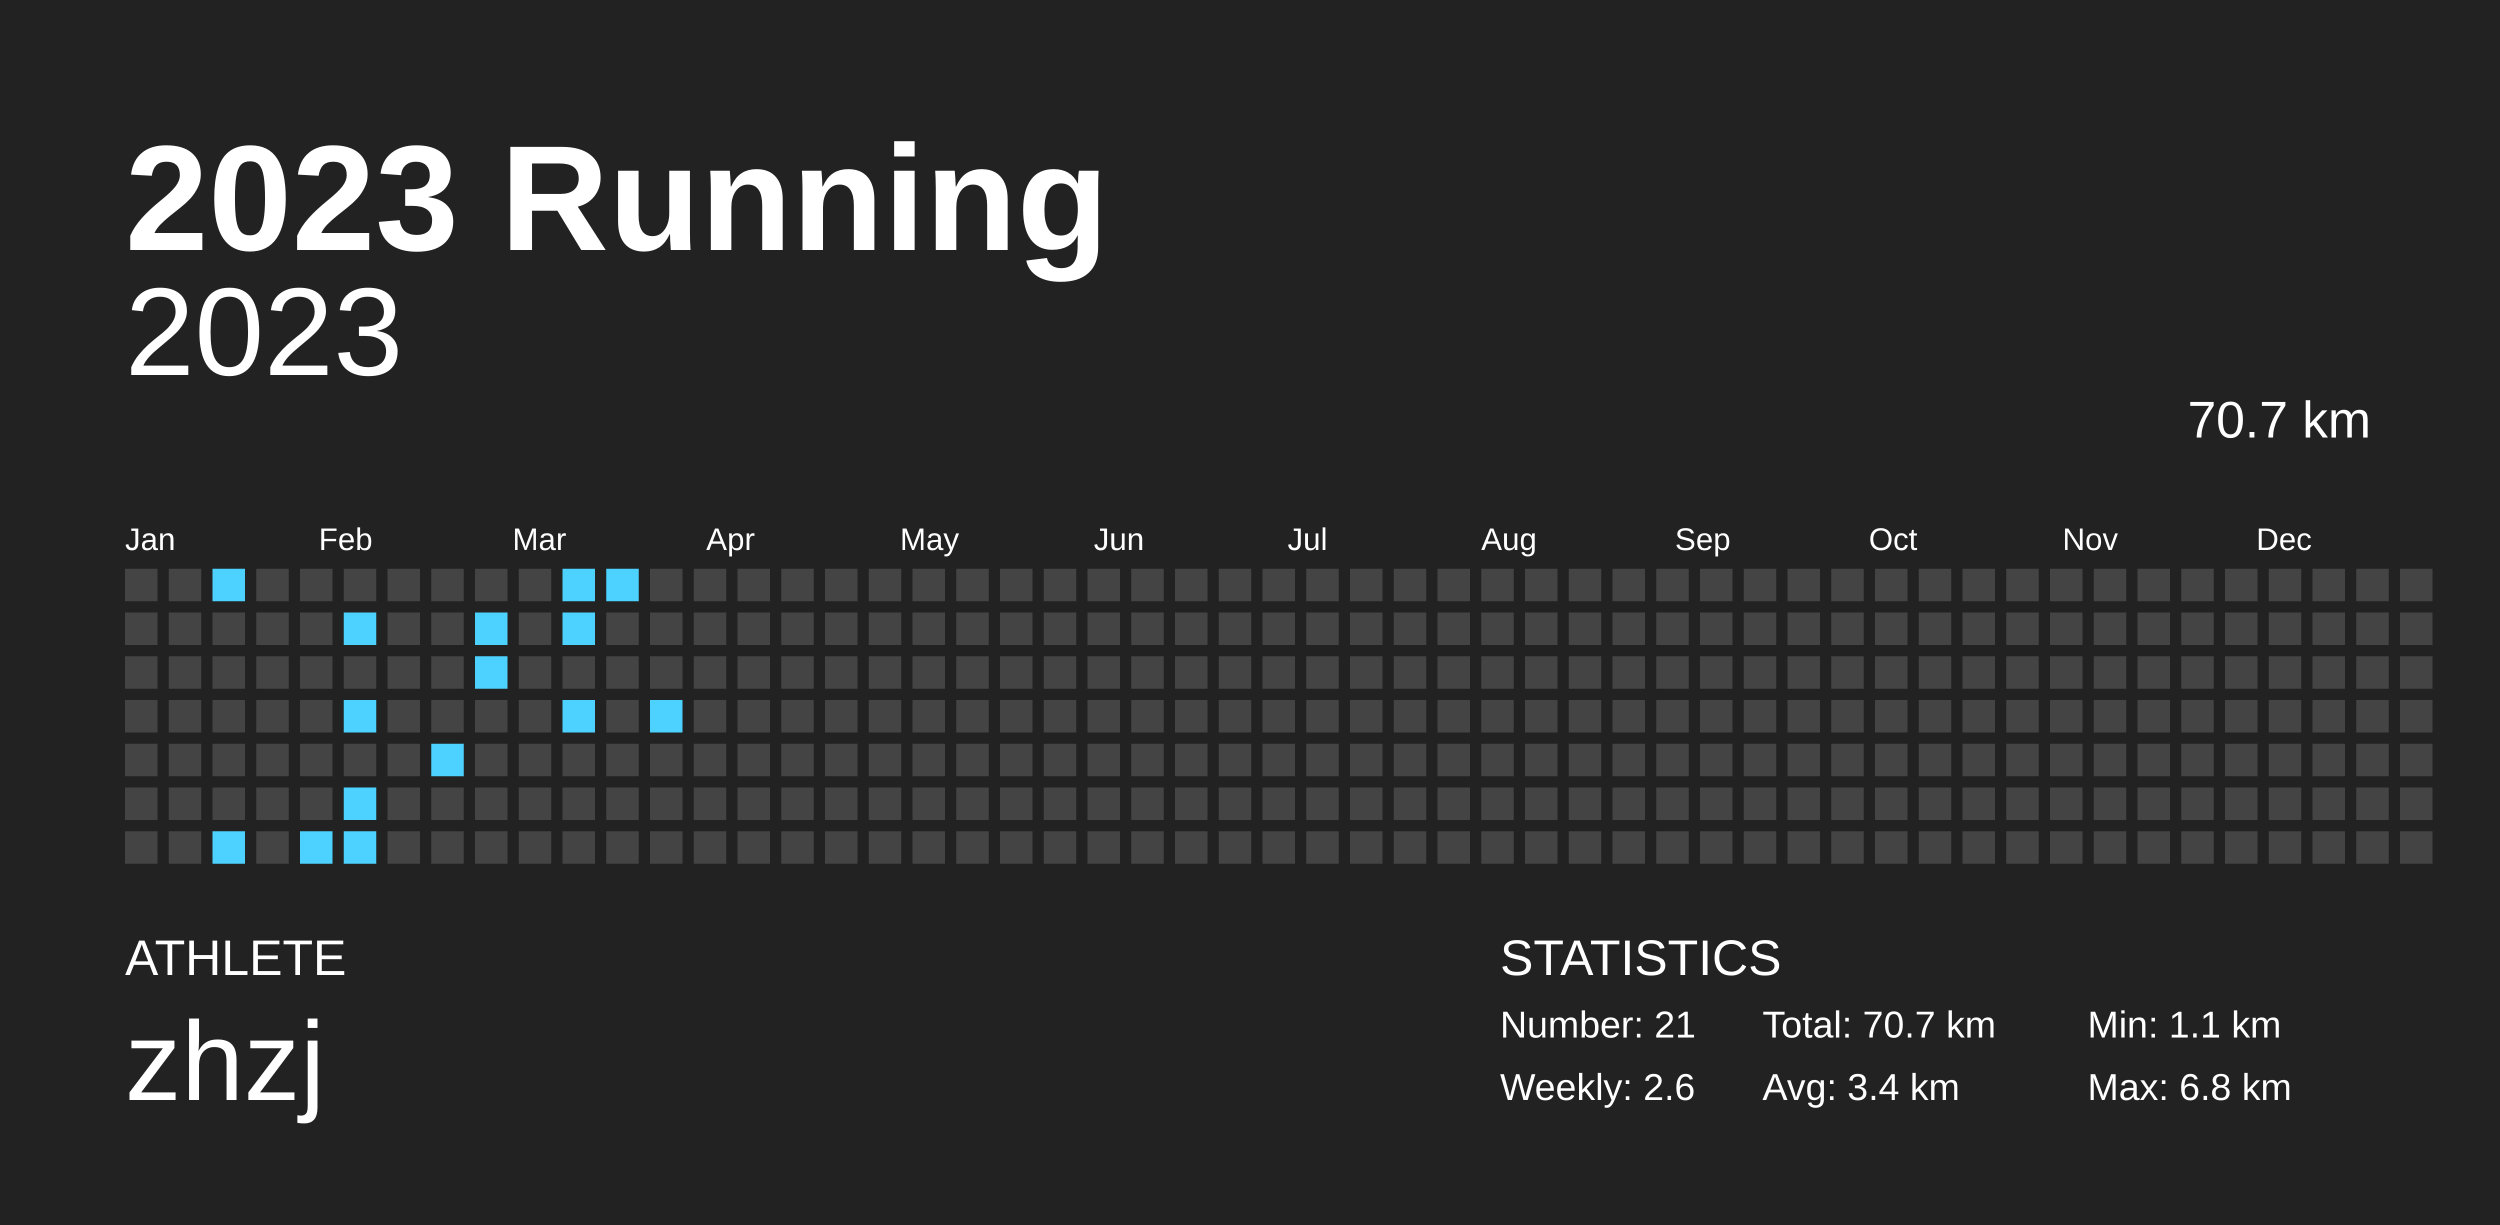
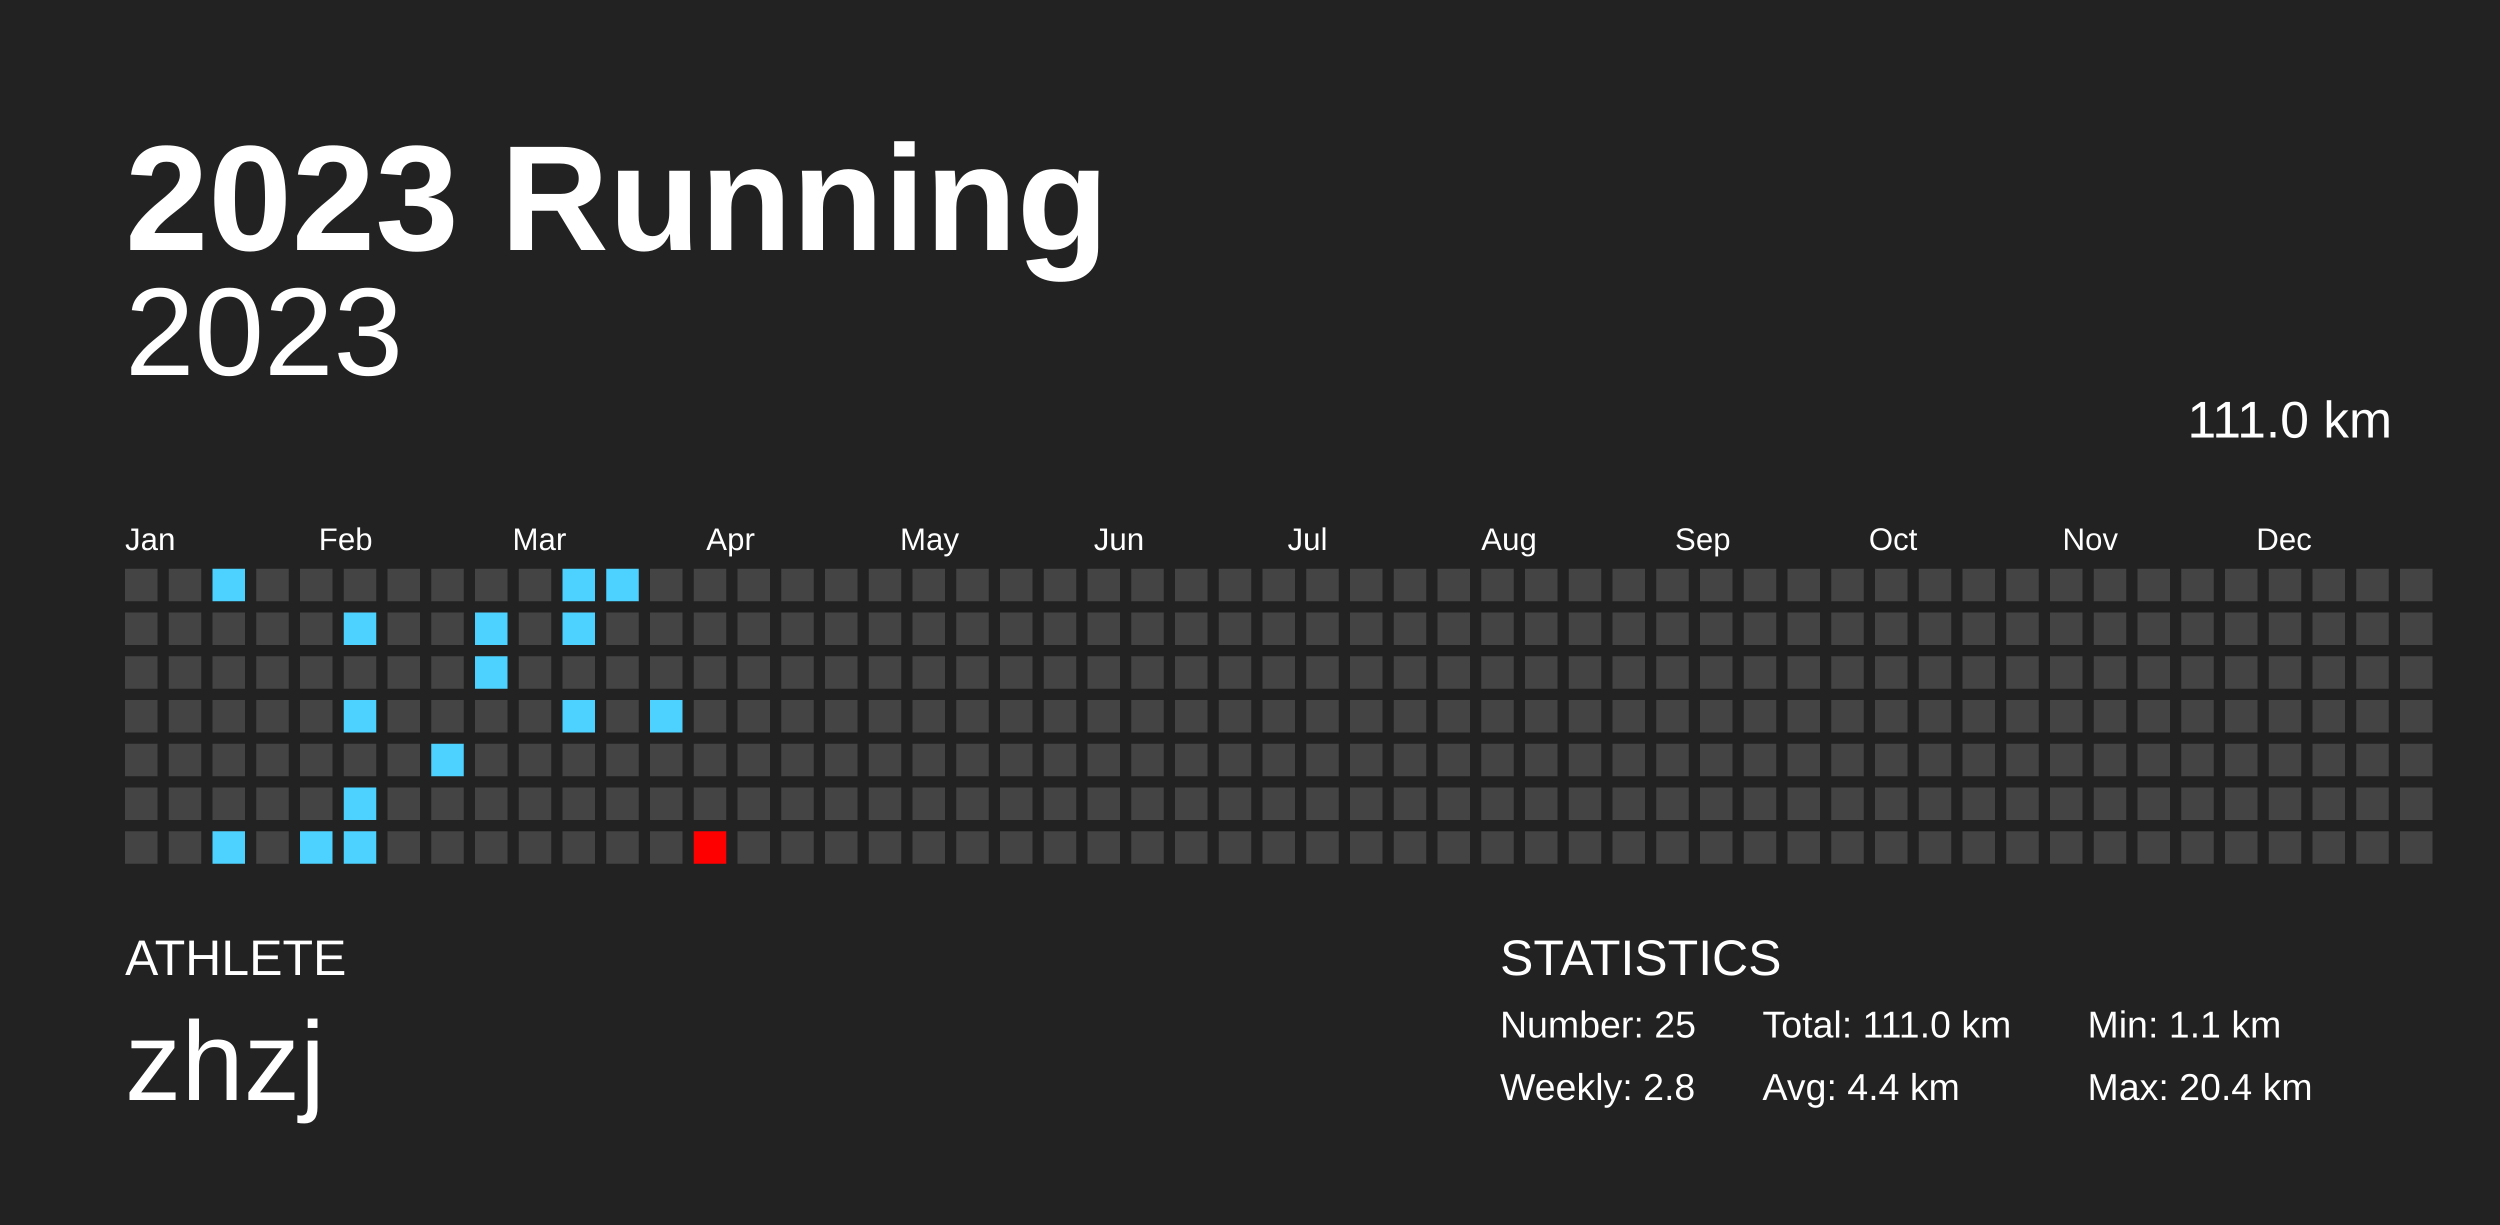
<svg xmlns="http://www.w3.org/2000/svg" baseProfile="full" height="98mm" version="1.1" viewBox="0,0,200,98" width="200mm">
  <defs />
  <rect fill="#222222" height="98" width="200" x="0" y="0" />
  <text fill="#FFFFFF" style="font-size:12px; font-family:Arial; font-weight:bold;" x="10" y="20">2023 Running</text>
  <text fill="#FFFFFF" style="font-size:4px; font-family:Arial" x="10" y="78">ATHLETE</text>
  <text fill="#FFFFFF" style="font-size:9px; font-family:Arial" x="10" y="88">zhzj</text>
  <text fill="#FFFFFF" style="font-size:4px; font-family:Arial" x="120" y="78">STATISTICS</text>
-   <text fill="#FFFFFF" style="font-size:3px; font-family:Arial" x="120" y="83">Number: 21</text>
-   <text fill="#FFFFFF" style="font-size:3px; font-family:Arial" x="120" y="88">Weekly: 2.6</text>
-   <text fill="#FFFFFF" style="font-size:3px; font-family:Arial" x="141" y="83">Total: 70.7 km</text>
-   <text fill="#FFFFFF" style="font-size:3px; font-family:Arial" x="141" y="88">Avg: 3.4 km</text>
+   <text fill="#FFFFFF" style="font-size:3px; font-family:Arial" x="120" y="83">Number: 25</text>
+   <text fill="#FFFFFF" style="font-size:3px; font-family:Arial" x="120" y="88">Weekly: 2.8</text>
+   <text fill="#FFFFFF" style="font-size:3px; font-family:Arial" x="141" y="83">Total: 111.0 km</text>
+   <text fill="#FFFFFF" style="font-size:3px; font-family:Arial" x="141" y="88">Avg: 4.4 km</text>
  <text fill="#FFFFFF" style="font-size:3px; font-family:Arial" x="167" y="83">Min: 1.1 km</text>
-   <text fill="#FFFFFF" style="font-size:3px; font-family:Arial" x="167" y="88">Max: 6.8 km</text>
+   <text fill="#FFFFFF" style="font-size:3px; font-family:Arial" x="167" y="88">Max: 20.4 km</text>
  <text alignment-baseline="hanging" fill="#FFFFFF" style="font-size:10.0px; font-family:Arial;" x="10" y="30">2023</text>
-   <text alignment-baseline="hanging" fill="#FFFFFF" style="font-size:4.125px; font-family:Arial;" x="175" y="35">70.7 km</text>
+   <text alignment-baseline="hanging" fill="#FFFFFF" style="font-size:4.125px; font-family:Arial;" x="175" y="35">111.0 km</text>
  <text fill="#FFFFFF" style="font-size:2.5px; font-family:Arial" x="10.0" y="44">Jan</text>
  <text fill="#FFFFFF" style="font-size:2.5px; font-family:Arial" x="25.5" y="44">Feb</text>
  <text fill="#FFFFFF" style="font-size:2.5px; font-family:Arial" x="41.0" y="44">Mar</text>
  <text fill="#FFFFFF" style="font-size:2.5px; font-family:Arial" x="56.5" y="44">Apr</text>
  <text fill="#FFFFFF" style="font-size:2.5px; font-family:Arial" x="72.0" y="44">May</text>
  <text fill="#FFFFFF" style="font-size:2.5px; font-family:Arial" x="87.5" y="44">Jun</text>
  <text fill="#FFFFFF" style="font-size:2.5px; font-family:Arial" x="103.0" y="44">Jul</text>
  <text fill="#FFFFFF" style="font-size:2.5px; font-family:Arial" x="118.5" y="44">Aug</text>
  <text fill="#FFFFFF" style="font-size:2.5px; font-family:Arial" x="134.0" y="44">Sep</text>
  <text fill="#FFFFFF" style="font-size:2.5px; font-family:Arial" x="149.5" y="44">Oct</text>
  <text fill="#FFFFFF" style="font-size:2.5px; font-family:Arial" x="165.0" y="44">Nov</text>
  <text fill="#FFFFFF" style="font-size:2.5px; font-family:Arial" x="180.5" y="44">Dec</text>
  <rect fill="#444444" height="2.6" width="2.6" x="10.0" y="45.5" />
  <rect fill="#444444" height="2.6" width="2.6" x="10.0" y="49.0" />
  <rect fill="#444444" height="2.6" width="2.6" x="10.0" y="52.5" />
  <rect fill="#444444" height="2.6" width="2.6" x="10.0" y="56.0" />
  <rect fill="#444444" height="2.6" width="2.6" x="10.0" y="59.5" />
  <rect fill="#444444" height="2.6" width="2.6" x="10.0" y="63.0" />
  <rect fill="#444444" height="2.6" width="2.6" x="10.0" y="66.5" />
  <rect fill="#444444" height="2.6" width="2.6" x="13.5" y="45.5" />
  <rect fill="#444444" height="2.6" width="2.6" x="13.5" y="49.0" />
  <rect fill="#444444" height="2.6" width="2.6" x="13.5" y="52.5" />
  <rect fill="#444444" height="2.6" width="2.6" x="13.5" y="56.0" />
  <rect fill="#444444" height="2.6" width="2.6" x="13.5" y="59.5" />
  <rect fill="#444444" height="2.6" width="2.6" x="13.5" y="63.0" />
  <rect fill="#444444" height="2.6" width="2.6" x="13.5" y="66.5" />
  <rect fill="#4dd2ff" height="2.6" width="2.6" x="17.0" y="45.5" />
  <rect fill="#444444" height="2.6" width="2.6" x="17.0" y="49.0" />
  <rect fill="#444444" height="2.6" width="2.6" x="17.0" y="52.5" />
  <rect fill="#444444" height="2.6" width="2.6" x="17.0" y="56.0" />
  <rect fill="#444444" height="2.6" width="2.6" x="17.0" y="59.5" />
  <rect fill="#444444" height="2.6" width="2.6" x="17.0" y="63.0" />
  <rect fill="#4dd2ff" height="2.6" width="2.6" x="17.0" y="66.5" />
  <rect fill="#444444" height="2.6" width="2.6" x="20.5" y="45.5" />
  <rect fill="#444444" height="2.6" width="2.6" x="20.5" y="49.0" />
  <rect fill="#444444" height="2.6" width="2.6" x="20.5" y="52.5" />
  <rect fill="#444444" height="2.6" width="2.6" x="20.5" y="56.0" />
  <rect fill="#444444" height="2.6" width="2.6" x="20.5" y="59.5" />
  <rect fill="#444444" height="2.6" width="2.6" x="20.5" y="63.0" />
  <rect fill="#444444" height="2.6" width="2.6" x="20.5" y="66.5" />
  <rect fill="#444444" height="2.6" width="2.6" x="24.0" y="45.5" />
  <rect fill="#444444" height="2.6" width="2.6" x="24.0" y="49.0" />
  <rect fill="#444444" height="2.6" width="2.6" x="24.0" y="52.5" />
  <rect fill="#444444" height="2.6" width="2.6" x="24.0" y="56.0" />
  <rect fill="#444444" height="2.6" width="2.6" x="24.0" y="59.5" />
  <rect fill="#444444" height="2.6" width="2.6" x="24.0" y="63.0" />
  <rect fill="#4dd2ff" height="2.6" width="2.6" x="24.0" y="66.5" />
  <rect fill="#444444" height="2.6" width="2.6" x="27.5" y="45.5" />
  <rect fill="#4dd2ff" height="2.6" width="2.6" x="27.5" y="49.0" />
  <rect fill="#444444" height="2.6" width="2.6" x="27.5" y="52.5" />
  <rect fill="#4dd2ff" height="2.6" width="2.6" x="27.5" y="56.0" />
  <rect fill="#444444" height="2.6" width="2.6" x="27.5" y="59.5" />
  <rect fill="#4dd2ff" height="2.6" width="2.6" x="27.5" y="63.0" />
  <rect fill="#4dd2ff" height="2.6" width="2.6" x="27.5" y="66.5" />
  <rect fill="#444444" height="2.6" width="2.6" x="31.0" y="45.5" />
  <rect fill="#444444" height="2.6" width="2.6" x="31.0" y="49.0" />
  <rect fill="#444444" height="2.6" width="2.6" x="31.0" y="52.5" />
  <rect fill="#444444" height="2.6" width="2.6" x="31.0" y="56.0" />
  <rect fill="#444444" height="2.6" width="2.6" x="31.0" y="59.5" />
  <rect fill="#444444" height="2.6" width="2.6" x="31.0" y="63.0" />
  <rect fill="#444444" height="2.6" width="2.6" x="31.0" y="66.5" />
  <rect fill="#444444" height="2.6" width="2.6" x="34.5" y="45.5" />
  <rect fill="#444444" height="2.6" width="2.6" x="34.5" y="49.0" />
  <rect fill="#444444" height="2.6" width="2.6" x="34.5" y="52.5" />
  <rect fill="#444444" height="2.6" width="2.6" x="34.5" y="56.0" />
  <rect fill="#4dd2ff" height="2.6" width="2.6" x="34.5" y="59.5" />
  <rect fill="#444444" height="2.6" width="2.6" x="34.5" y="63.0" />
  <rect fill="#444444" height="2.6" width="2.6" x="34.5" y="66.5" />
  <rect fill="#444444" height="2.6" width="2.6" x="38.0" y="45.5" />
  <rect fill="#4dd2ff" height="2.6" width="2.6" x="38.0" y="49.0" />
  <rect fill="#4dd2ff" height="2.6" width="2.6" x="38.0" y="52.5" />
  <rect fill="#444444" height="2.6" width="2.6" x="38.0" y="56.0" />
  <rect fill="#444444" height="2.6" width="2.6" x="38.0" y="59.5" />
  <rect fill="#444444" height="2.6" width="2.6" x="38.0" y="63.0" />
  <rect fill="#444444" height="2.6" width="2.6" x="38.0" y="66.5" />
  <rect fill="#444444" height="2.6" width="2.6" x="41.5" y="45.5" />
  <rect fill="#444444" height="2.6" width="2.6" x="41.5" y="49.0" />
  <rect fill="#444444" height="2.6" width="2.6" x="41.5" y="52.5" />
  <rect fill="#444444" height="2.6" width="2.6" x="41.5" y="56.0" />
  <rect fill="#444444" height="2.6" width="2.6" x="41.5" y="59.5" />
  <rect fill="#444444" height="2.6" width="2.6" x="41.5" y="63.0" />
  <rect fill="#444444" height="2.6" width="2.6" x="41.5" y="66.5" />
  <rect fill="#4dd2ff" height="2.6" width="2.6" x="45.0" y="45.5" />
  <rect fill="#4dd2ff" height="2.6" width="2.6" x="45.0" y="49.0" />
  <rect fill="#444444" height="2.6" width="2.6" x="45.0" y="52.5" />
  <rect fill="#4dd2ff" height="2.6" width="2.6" x="45.0" y="56.0" />
  <rect fill="#444444" height="2.6" width="2.6" x="45.0" y="59.5" />
  <rect fill="#444444" height="2.6" width="2.6" x="45.0" y="63.0" />
  <rect fill="#444444" height="2.6" width="2.6" x="45.0" y="66.5" />
  <rect fill="#4dd2ff" height="2.6" width="2.6" x="48.5" y="45.5" />
  <rect fill="#444444" height="2.6" width="2.6" x="48.5" y="49.0" />
  <rect fill="#444444" height="2.6" width="2.6" x="48.5" y="52.5" />
  <rect fill="#444444" height="2.6" width="2.6" x="48.5" y="56.0" />
  <rect fill="#444444" height="2.6" width="2.6" x="48.5" y="59.5" />
  <rect fill="#444444" height="2.6" width="2.6" x="48.5" y="63.0" />
  <rect fill="#444444" height="2.6" width="2.6" x="48.5" y="66.5" />
  <rect fill="#444444" height="2.6" width="2.6" x="52.0" y="45.5" />
  <rect fill="#444444" height="2.6" width="2.6" x="52.0" y="49.0" />
  <rect fill="#444444" height="2.6" width="2.6" x="52.0" y="52.5" />
  <rect fill="#4dd2ff" height="2.6" width="2.6" x="52.0" y="56.0" />
  <rect fill="#444444" height="2.6" width="2.6" x="52.0" y="59.5" />
  <rect fill="#444444" height="2.6" width="2.6" x="52.0" y="63.0" />
  <rect fill="#444444" height="2.6" width="2.6" x="52.0" y="66.5" />
  <rect fill="#444444" height="2.6" width="2.6" x="55.5" y="45.5" />
  <rect fill="#444444" height="2.6" width="2.6" x="55.5" y="49.0" />
  <rect fill="#444444" height="2.6" width="2.6" x="55.5" y="52.5" />
  <rect fill="#444444" height="2.6" width="2.6" x="55.5" y="56.0" />
  <rect fill="#444444" height="2.6" width="2.6" x="55.5" y="59.5" />
  <rect fill="#444444" height="2.6" width="2.6" x="55.5" y="63.0" />
-   <rect fill="#444444" height="2.6" width="2.6" x="55.5" y="66.5" />
+   <rect fill="red" height="2.6" width="2.6" x="55.5" y="66.5" />
  <rect fill="#444444" height="2.6" width="2.6" x="59.0" y="45.5" />
  <rect fill="#444444" height="2.6" width="2.6" x="59.0" y="49.0" />
  <rect fill="#444444" height="2.6" width="2.6" x="59.0" y="52.5" />
  <rect fill="#444444" height="2.6" width="2.6" x="59.0" y="56.0" />
  <rect fill="#444444" height="2.6" width="2.6" x="59.0" y="59.5" />
  <rect fill="#444444" height="2.6" width="2.6" x="59.0" y="63.0" />
  <rect fill="#444444" height="2.6" width="2.6" x="59.0" y="66.5" />
  <rect fill="#444444" height="2.6" width="2.6" x="62.5" y="45.5" />
  <rect fill="#444444" height="2.6" width="2.6" x="62.5" y="49.0" />
  <rect fill="#444444" height="2.6" width="2.6" x="62.5" y="52.5" />
  <rect fill="#444444" height="2.6" width="2.6" x="62.5" y="56.0" />
  <rect fill="#444444" height="2.6" width="2.6" x="62.5" y="59.5" />
  <rect fill="#444444" height="2.6" width="2.6" x="62.5" y="63.0" />
  <rect fill="#444444" height="2.6" width="2.6" x="62.5" y="66.5" />
  <rect fill="#444444" height="2.6" width="2.6" x="66.0" y="45.5" />
  <rect fill="#444444" height="2.6" width="2.6" x="66.0" y="49.0" />
  <rect fill="#444444" height="2.6" width="2.6" x="66.0" y="52.5" />
  <rect fill="#444444" height="2.6" width="2.6" x="66.0" y="56.0" />
  <rect fill="#444444" height="2.6" width="2.6" x="66.0" y="59.5" />
  <rect fill="#444444" height="2.6" width="2.6" x="66.0" y="63.0" />
  <rect fill="#444444" height="2.6" width="2.6" x="66.0" y="66.5" />
  <rect fill="#444444" height="2.6" width="2.6" x="69.5" y="45.5" />
  <rect fill="#444444" height="2.6" width="2.6" x="69.5" y="49.0" />
  <rect fill="#444444" height="2.6" width="2.6" x="69.5" y="52.5" />
  <rect fill="#444444" height="2.6" width="2.6" x="69.5" y="56.0" />
  <rect fill="#444444" height="2.6" width="2.6" x="69.5" y="59.5" />
  <rect fill="#444444" height="2.6" width="2.6" x="69.5" y="63.0" />
  <rect fill="#444444" height="2.6" width="2.6" x="69.5" y="66.5" />
  <rect fill="#444444" height="2.6" width="2.6" x="73.0" y="45.5" />
  <rect fill="#444444" height="2.6" width="2.6" x="73.0" y="49.0" />
  <rect fill="#444444" height="2.6" width="2.6" x="73.0" y="52.5" />
  <rect fill="#444444" height="2.6" width="2.6" x="73.0" y="56.0" />
  <rect fill="#444444" height="2.6" width="2.6" x="73.0" y="59.5" />
  <rect fill="#444444" height="2.6" width="2.6" x="73.0" y="63.0" />
  <rect fill="#444444" height="2.6" width="2.6" x="73.0" y="66.5" />
  <rect fill="#444444" height="2.6" width="2.6" x="76.5" y="45.5" />
  <rect fill="#444444" height="2.6" width="2.6" x="76.5" y="49.0" />
  <rect fill="#444444" height="2.6" width="2.6" x="76.5" y="52.5" />
  <rect fill="#444444" height="2.6" width="2.6" x="76.5" y="56.0" />
  <rect fill="#444444" height="2.6" width="2.6" x="76.5" y="59.5" />
  <rect fill="#444444" height="2.6" width="2.6" x="76.5" y="63.0" />
  <rect fill="#444444" height="2.6" width="2.6" x="76.5" y="66.5" />
  <rect fill="#444444" height="2.6" width="2.6" x="80.0" y="45.5" />
  <rect fill="#444444" height="2.6" width="2.6" x="80.0" y="49.0" />
  <rect fill="#444444" height="2.6" width="2.6" x="80.0" y="52.5" />
  <rect fill="#444444" height="2.6" width="2.6" x="80.0" y="56.0" />
  <rect fill="#444444" height="2.6" width="2.6" x="80.0" y="59.5" />
  <rect fill="#444444" height="2.6" width="2.6" x="80.0" y="63.0" />
  <rect fill="#444444" height="2.6" width="2.6" x="80.0" y="66.5" />
  <rect fill="#444444" height="2.6" width="2.6" x="83.5" y="45.5" />
  <rect fill="#444444" height="2.6" width="2.6" x="83.5" y="49.0" />
  <rect fill="#444444" height="2.6" width="2.6" x="83.5" y="52.5" />
  <rect fill="#444444" height="2.6" width="2.6" x="83.5" y="56.0" />
  <rect fill="#444444" height="2.6" width="2.6" x="83.5" y="59.5" />
  <rect fill="#444444" height="2.6" width="2.6" x="83.5" y="63.0" />
  <rect fill="#444444" height="2.6" width="2.6" x="83.5" y="66.5" />
  <rect fill="#444444" height="2.6" width="2.6" x="87.0" y="45.5" />
  <rect fill="#444444" height="2.6" width="2.6" x="87.0" y="49.0" />
  <rect fill="#444444" height="2.6" width="2.6" x="87.0" y="52.5" />
  <rect fill="#444444" height="2.6" width="2.6" x="87.0" y="56.0" />
  <rect fill="#444444" height="2.6" width="2.6" x="87.0" y="59.5" />
  <rect fill="#444444" height="2.6" width="2.6" x="87.0" y="63.0" />
  <rect fill="#444444" height="2.6" width="2.6" x="87.0" y="66.5" />
  <rect fill="#444444" height="2.6" width="2.6" x="90.5" y="45.5" />
  <rect fill="#444444" height="2.6" width="2.6" x="90.5" y="49.0" />
  <rect fill="#444444" height="2.6" width="2.6" x="90.5" y="52.5" />
  <rect fill="#444444" height="2.6" width="2.6" x="90.5" y="56.0" />
  <rect fill="#444444" height="2.6" width="2.6" x="90.5" y="59.5" />
  <rect fill="#444444" height="2.6" width="2.6" x="90.5" y="63.0" />
  <rect fill="#444444" height="2.6" width="2.6" x="90.5" y="66.5" />
  <rect fill="#444444" height="2.6" width="2.6" x="94.0" y="45.5" />
  <rect fill="#444444" height="2.6" width="2.6" x="94.0" y="49.0" />
  <rect fill="#444444" height="2.6" width="2.6" x="94.0" y="52.5" />
  <rect fill="#444444" height="2.6" width="2.6" x="94.0" y="56.0" />
  <rect fill="#444444" height="2.6" width="2.6" x="94.0" y="59.5" />
  <rect fill="#444444" height="2.6" width="2.6" x="94.0" y="63.0" />
  <rect fill="#444444" height="2.6" width="2.6" x="94.0" y="66.5" />
  <rect fill="#444444" height="2.6" width="2.6" x="97.5" y="45.5" />
  <rect fill="#444444" height="2.6" width="2.6" x="97.5" y="49.0" />
  <rect fill="#444444" height="2.6" width="2.6" x="97.5" y="52.5" />
  <rect fill="#444444" height="2.6" width="2.6" x="97.5" y="56.0" />
  <rect fill="#444444" height="2.6" width="2.6" x="97.5" y="59.5" />
  <rect fill="#444444" height="2.6" width="2.6" x="97.5" y="63.0" />
  <rect fill="#444444" height="2.6" width="2.6" x="97.5" y="66.5" />
  <rect fill="#444444" height="2.6" width="2.6" x="101.0" y="45.5" />
  <rect fill="#444444" height="2.6" width="2.6" x="101.0" y="49.0" />
  <rect fill="#444444" height="2.6" width="2.6" x="101.0" y="52.5" />
  <rect fill="#444444" height="2.6" width="2.6" x="101.0" y="56.0" />
  <rect fill="#444444" height="2.6" width="2.6" x="101.0" y="59.5" />
  <rect fill="#444444" height="2.6" width="2.6" x="101.0" y="63.0" />
  <rect fill="#444444" height="2.6" width="2.6" x="101.0" y="66.5" />
  <rect fill="#444444" height="2.6" width="2.6" x="104.5" y="45.5" />
  <rect fill="#444444" height="2.6" width="2.6" x="104.5" y="49.0" />
  <rect fill="#444444" height="2.6" width="2.6" x="104.5" y="52.5" />
  <rect fill="#444444" height="2.6" width="2.6" x="104.5" y="56.0" />
  <rect fill="#444444" height="2.6" width="2.6" x="104.5" y="59.5" />
  <rect fill="#444444" height="2.6" width="2.6" x="104.5" y="63.0" />
  <rect fill="#444444" height="2.6" width="2.6" x="104.5" y="66.5" />
  <rect fill="#444444" height="2.6" width="2.6" x="108.0" y="45.5" />
  <rect fill="#444444" height="2.6" width="2.6" x="108.0" y="49.0" />
  <rect fill="#444444" height="2.6" width="2.6" x="108.0" y="52.5" />
  <rect fill="#444444" height="2.6" width="2.6" x="108.0" y="56.0" />
  <rect fill="#444444" height="2.6" width="2.6" x="108.0" y="59.5" />
  <rect fill="#444444" height="2.6" width="2.6" x="108.0" y="63.0" />
  <rect fill="#444444" height="2.6" width="2.6" x="108.0" y="66.5" />
  <rect fill="#444444" height="2.6" width="2.6" x="111.5" y="45.5" />
  <rect fill="#444444" height="2.6" width="2.6" x="111.5" y="49.0" />
  <rect fill="#444444" height="2.6" width="2.6" x="111.5" y="52.5" />
  <rect fill="#444444" height="2.6" width="2.6" x="111.5" y="56.0" />
  <rect fill="#444444" height="2.6" width="2.6" x="111.5" y="59.5" />
  <rect fill="#444444" height="2.6" width="2.6" x="111.5" y="63.0" />
  <rect fill="#444444" height="2.6" width="2.6" x="111.5" y="66.5" />
  <rect fill="#444444" height="2.6" width="2.6" x="115.0" y="45.5" />
  <rect fill="#444444" height="2.6" width="2.6" x="115.0" y="49.0" />
  <rect fill="#444444" height="2.6" width="2.6" x="115.0" y="52.5" />
  <rect fill="#444444" height="2.6" width="2.6" x="115.0" y="56.0" />
  <rect fill="#444444" height="2.6" width="2.6" x="115.0" y="59.5" />
  <rect fill="#444444" height="2.6" width="2.6" x="115.0" y="63.0" />
  <rect fill="#444444" height="2.6" width="2.6" x="115.0" y="66.5" />
  <rect fill="#444444" height="2.6" width="2.6" x="118.5" y="45.5" />
  <rect fill="#444444" height="2.6" width="2.6" x="118.5" y="49.0" />
  <rect fill="#444444" height="2.6" width="2.6" x="118.5" y="52.5" />
  <rect fill="#444444" height="2.6" width="2.6" x="118.5" y="56.0" />
  <rect fill="#444444" height="2.6" width="2.6" x="118.5" y="59.5" />
  <rect fill="#444444" height="2.6" width="2.6" x="118.5" y="63.0" />
  <rect fill="#444444" height="2.6" width="2.6" x="118.5" y="66.5" />
  <rect fill="#444444" height="2.6" width="2.6" x="122.0" y="45.5" />
  <rect fill="#444444" height="2.6" width="2.6" x="122.0" y="49.0" />
  <rect fill="#444444" height="2.6" width="2.6" x="122.0" y="52.5" />
  <rect fill="#444444" height="2.6" width="2.6" x="122.0" y="56.0" />
  <rect fill="#444444" height="2.6" width="2.6" x="122.0" y="59.5" />
  <rect fill="#444444" height="2.6" width="2.6" x="122.0" y="63.0" />
  <rect fill="#444444" height="2.6" width="2.6" x="122.0" y="66.5" />
  <rect fill="#444444" height="2.6" width="2.6" x="125.5" y="45.5" />
  <rect fill="#444444" height="2.6" width="2.6" x="125.5" y="49.0" />
  <rect fill="#444444" height="2.6" width="2.6" x="125.5" y="52.5" />
  <rect fill="#444444" height="2.6" width="2.6" x="125.5" y="56.0" />
  <rect fill="#444444" height="2.6" width="2.6" x="125.5" y="59.5" />
  <rect fill="#444444" height="2.6" width="2.6" x="125.5" y="63.0" />
  <rect fill="#444444" height="2.6" width="2.6" x="125.5" y="66.5" />
  <rect fill="#444444" height="2.6" width="2.6" x="129.0" y="45.5" />
  <rect fill="#444444" height="2.6" width="2.6" x="129.0" y="49.0" />
  <rect fill="#444444" height="2.6" width="2.6" x="129.0" y="52.5" />
  <rect fill="#444444" height="2.6" width="2.6" x="129.0" y="56.0" />
  <rect fill="#444444" height="2.6" width="2.6" x="129.0" y="59.5" />
  <rect fill="#444444" height="2.6" width="2.6" x="129.0" y="63.0" />
  <rect fill="#444444" height="2.6" width="2.6" x="129.0" y="66.5" />
  <rect fill="#444444" height="2.6" width="2.6" x="132.5" y="45.5" />
  <rect fill="#444444" height="2.6" width="2.6" x="132.5" y="49.0" />
  <rect fill="#444444" height="2.6" width="2.6" x="132.5" y="52.5" />
  <rect fill="#444444" height="2.6" width="2.6" x="132.5" y="56.0" />
  <rect fill="#444444" height="2.6" width="2.6" x="132.5" y="59.5" />
  <rect fill="#444444" height="2.6" width="2.6" x="132.5" y="63.0" />
  <rect fill="#444444" height="2.6" width="2.6" x="132.5" y="66.5" />
  <rect fill="#444444" height="2.6" width="2.6" x="136.0" y="45.5" />
  <rect fill="#444444" height="2.6" width="2.6" x="136.0" y="49.0" />
  <rect fill="#444444" height="2.6" width="2.6" x="136.0" y="52.5" />
  <rect fill="#444444" height="2.6" width="2.6" x="136.0" y="56.0" />
  <rect fill="#444444" height="2.6" width="2.6" x="136.0" y="59.5" />
  <rect fill="#444444" height="2.6" width="2.6" x="136.0" y="63.0" />
  <rect fill="#444444" height="2.6" width="2.6" x="136.0" y="66.5" />
  <rect fill="#444444" height="2.6" width="2.6" x="139.5" y="45.5" />
  <rect fill="#444444" height="2.6" width="2.6" x="139.5" y="49.0" />
  <rect fill="#444444" height="2.6" width="2.6" x="139.5" y="52.5" />
  <rect fill="#444444" height="2.6" width="2.6" x="139.5" y="56.0" />
  <rect fill="#444444" height="2.6" width="2.6" x="139.5" y="59.5" />
  <rect fill="#444444" height="2.6" width="2.6" x="139.5" y="63.0" />
  <rect fill="#444444" height="2.6" width="2.6" x="139.5" y="66.5" />
  <rect fill="#444444" height="2.6" width="2.6" x="143.0" y="45.5" />
  <rect fill="#444444" height="2.6" width="2.6" x="143.0" y="49.0" />
  <rect fill="#444444" height="2.6" width="2.6" x="143.0" y="52.5" />
  <rect fill="#444444" height="2.6" width="2.6" x="143.0" y="56.0" />
  <rect fill="#444444" height="2.6" width="2.6" x="143.0" y="59.5" />
  <rect fill="#444444" height="2.6" width="2.6" x="143.0" y="63.0" />
  <rect fill="#444444" height="2.6" width="2.6" x="143.0" y="66.5" />
  <rect fill="#444444" height="2.6" width="2.6" x="146.5" y="45.5" />
  <rect fill="#444444" height="2.6" width="2.6" x="146.5" y="49.0" />
  <rect fill="#444444" height="2.6" width="2.6" x="146.5" y="52.5" />
  <rect fill="#444444" height="2.6" width="2.6" x="146.5" y="56.0" />
  <rect fill="#444444" height="2.6" width="2.6" x="146.5" y="59.5" />
  <rect fill="#444444" height="2.6" width="2.6" x="146.5" y="63.0" />
  <rect fill="#444444" height="2.6" width="2.6" x="146.5" y="66.5" />
  <rect fill="#444444" height="2.6" width="2.6" x="150.0" y="45.5" />
  <rect fill="#444444" height="2.6" width="2.6" x="150.0" y="49.0" />
  <rect fill="#444444" height="2.6" width="2.6" x="150.0" y="52.5" />
  <rect fill="#444444" height="2.6" width="2.6" x="150.0" y="56.0" />
  <rect fill="#444444" height="2.6" width="2.6" x="150.0" y="59.5" />
  <rect fill="#444444" height="2.6" width="2.6" x="150.0" y="63.0" />
  <rect fill="#444444" height="2.6" width="2.6" x="150.0" y="66.5" />
  <rect fill="#444444" height="2.6" width="2.6" x="153.5" y="45.5" />
  <rect fill="#444444" height="2.6" width="2.6" x="153.5" y="49.0" />
  <rect fill="#444444" height="2.6" width="2.6" x="153.5" y="52.5" />
  <rect fill="#444444" height="2.6" width="2.6" x="153.5" y="56.0" />
  <rect fill="#444444" height="2.6" width="2.6" x="153.5" y="59.5" />
  <rect fill="#444444" height="2.6" width="2.6" x="153.5" y="63.0" />
  <rect fill="#444444" height="2.6" width="2.6" x="153.5" y="66.5" />
  <rect fill="#444444" height="2.6" width="2.6" x="157.0" y="45.5" />
  <rect fill="#444444" height="2.6" width="2.6" x="157.0" y="49.0" />
  <rect fill="#444444" height="2.6" width="2.6" x="157.0" y="52.5" />
  <rect fill="#444444" height="2.6" width="2.6" x="157.0" y="56.0" />
  <rect fill="#444444" height="2.6" width="2.6" x="157.0" y="59.5" />
  <rect fill="#444444" height="2.6" width="2.6" x="157.0" y="63.0" />
  <rect fill="#444444" height="2.6" width="2.6" x="157.0" y="66.5" />
  <rect fill="#444444" height="2.6" width="2.6" x="160.5" y="45.5" />
  <rect fill="#444444" height="2.6" width="2.6" x="160.5" y="49.0" />
  <rect fill="#444444" height="2.6" width="2.6" x="160.5" y="52.5" />
  <rect fill="#444444" height="2.6" width="2.6" x="160.5" y="56.0" />
  <rect fill="#444444" height="2.6" width="2.6" x="160.5" y="59.5" />
  <rect fill="#444444" height="2.6" width="2.6" x="160.5" y="63.0" />
  <rect fill="#444444" height="2.6" width="2.6" x="160.5" y="66.5" />
  <rect fill="#444444" height="2.6" width="2.6" x="164.0" y="45.5" />
  <rect fill="#444444" height="2.6" width="2.6" x="164.0" y="49.0" />
  <rect fill="#444444" height="2.6" width="2.6" x="164.0" y="52.5" />
  <rect fill="#444444" height="2.6" width="2.6" x="164.0" y="56.0" />
  <rect fill="#444444" height="2.6" width="2.6" x="164.0" y="59.5" />
  <rect fill="#444444" height="2.6" width="2.6" x="164.0" y="63.0" />
  <rect fill="#444444" height="2.6" width="2.6" x="164.0" y="66.5" />
  <rect fill="#444444" height="2.6" width="2.6" x="167.5" y="45.5" />
  <rect fill="#444444" height="2.6" width="2.6" x="167.5" y="49.0" />
  <rect fill="#444444" height="2.6" width="2.6" x="167.5" y="52.5" />
  <rect fill="#444444" height="2.6" width="2.6" x="167.5" y="56.0" />
  <rect fill="#444444" height="2.6" width="2.6" x="167.5" y="59.5" />
  <rect fill="#444444" height="2.6" width="2.6" x="167.5" y="63.0" />
  <rect fill="#444444" height="2.6" width="2.6" x="167.5" y="66.5" />
  <rect fill="#444444" height="2.6" width="2.6" x="171.0" y="45.5" />
  <rect fill="#444444" height="2.6" width="2.6" x="171.0" y="49.0" />
  <rect fill="#444444" height="2.6" width="2.6" x="171.0" y="52.5" />
  <rect fill="#444444" height="2.6" width="2.6" x="171.0" y="56.0" />
  <rect fill="#444444" height="2.6" width="2.6" x="171.0" y="59.5" />
  <rect fill="#444444" height="2.6" width="2.6" x="171.0" y="63.0" />
  <rect fill="#444444" height="2.6" width="2.6" x="171.0" y="66.5" />
  <rect fill="#444444" height="2.6" width="2.6" x="174.5" y="45.5" />
  <rect fill="#444444" height="2.6" width="2.6" x="174.5" y="49.0" />
  <rect fill="#444444" height="2.6" width="2.6" x="174.5" y="52.5" />
  <rect fill="#444444" height="2.6" width="2.6" x="174.5" y="56.0" />
  <rect fill="#444444" height="2.6" width="2.6" x="174.5" y="59.5" />
  <rect fill="#444444" height="2.6" width="2.6" x="174.5" y="63.0" />
  <rect fill="#444444" height="2.6" width="2.6" x="174.5" y="66.5" />
  <rect fill="#444444" height="2.6" width="2.6" x="178.0" y="45.5" />
  <rect fill="#444444" height="2.6" width="2.6" x="178.0" y="49.0" />
  <rect fill="#444444" height="2.6" width="2.6" x="178.0" y="52.5" />
  <rect fill="#444444" height="2.6" width="2.6" x="178.0" y="56.0" />
  <rect fill="#444444" height="2.6" width="2.6" x="178.0" y="59.5" />
  <rect fill="#444444" height="2.6" width="2.6" x="178.0" y="63.0" />
  <rect fill="#444444" height="2.6" width="2.6" x="178.0" y="66.5" />
  <rect fill="#444444" height="2.6" width="2.6" x="181.5" y="45.5" />
  <rect fill="#444444" height="2.6" width="2.6" x="181.5" y="49.0" />
  <rect fill="#444444" height="2.6" width="2.6" x="181.5" y="52.5" />
  <rect fill="#444444" height="2.6" width="2.6" x="181.5" y="56.0" />
  <rect fill="#444444" height="2.6" width="2.6" x="181.5" y="59.5" />
  <rect fill="#444444" height="2.6" width="2.6" x="181.5" y="63.0" />
  <rect fill="#444444" height="2.6" width="2.6" x="181.5" y="66.5" />
  <rect fill="#444444" height="2.6" width="2.6" x="185.0" y="45.5" />
  <rect fill="#444444" height="2.6" width="2.6" x="185.0" y="49.0" />
  <rect fill="#444444" height="2.6" width="2.6" x="185.0" y="52.5" />
  <rect fill="#444444" height="2.6" width="2.6" x="185.0" y="56.0" />
  <rect fill="#444444" height="2.6" width="2.6" x="185.0" y="59.5" />
  <rect fill="#444444" height="2.6" width="2.6" x="185.0" y="63.0" />
  <rect fill="#444444" height="2.6" width="2.6" x="185.0" y="66.5" />
  <rect fill="#444444" height="2.6" width="2.6" x="188.5" y="45.5" />
  <rect fill="#444444" height="2.6" width="2.6" x="188.5" y="49.0" />
  <rect fill="#444444" height="2.6" width="2.6" x="188.5" y="52.5" />
  <rect fill="#444444" height="2.6" width="2.6" x="188.5" y="56.0" />
  <rect fill="#444444" height="2.6" width="2.6" x="188.5" y="59.5" />
  <rect fill="#444444" height="2.6" width="2.6" x="188.5" y="63.0" />
  <rect fill="#444444" height="2.6" width="2.6" x="188.5" y="66.5" />
  <rect fill="#444444" height="2.6" width="2.6" x="192.0" y="45.5" />
  <rect fill="#444444" height="2.6" width="2.6" x="192.0" y="49.0" />
  <rect fill="#444444" height="2.6" width="2.6" x="192.0" y="52.5" />
  <rect fill="#444444" height="2.6" width="2.6" x="192.0" y="56.0" />
  <rect fill="#444444" height="2.6" width="2.6" x="192.0" y="59.5" />
  <rect fill="#444444" height="2.6" width="2.6" x="192.0" y="63.0" />
  <rect fill="#444444" height="2.6" width="2.6" x="192.0" y="66.5" />
</svg>
